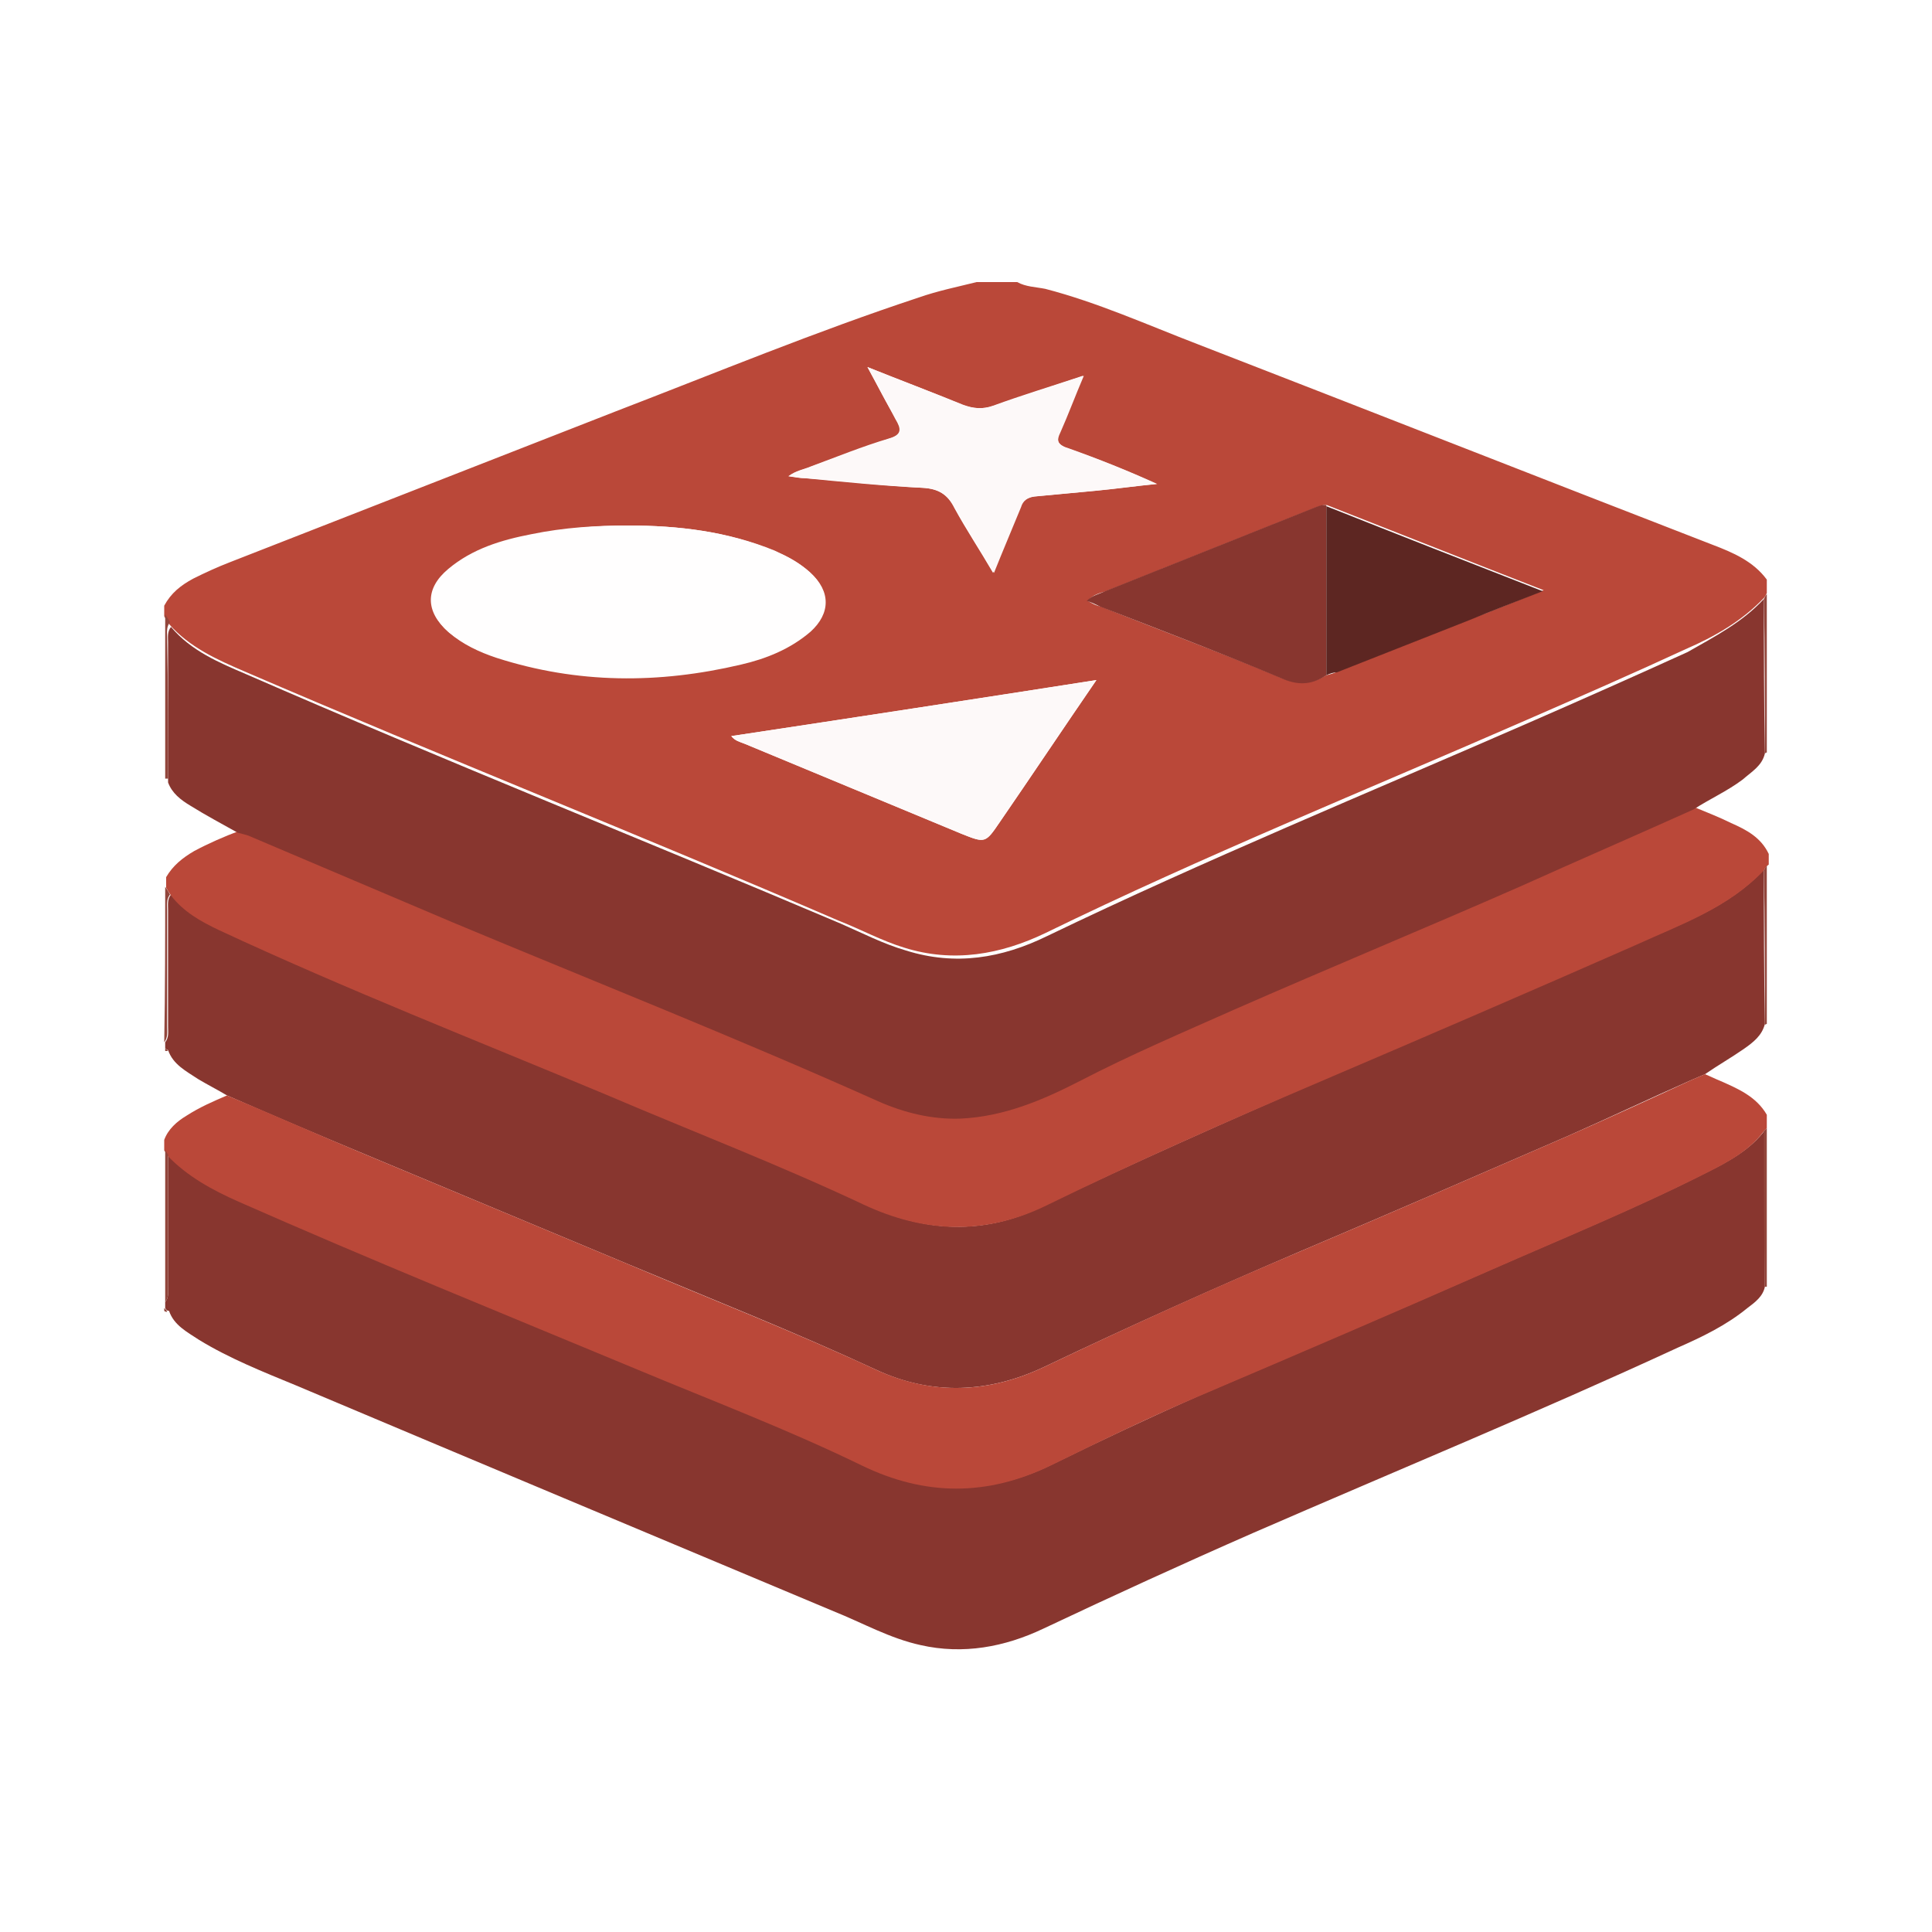
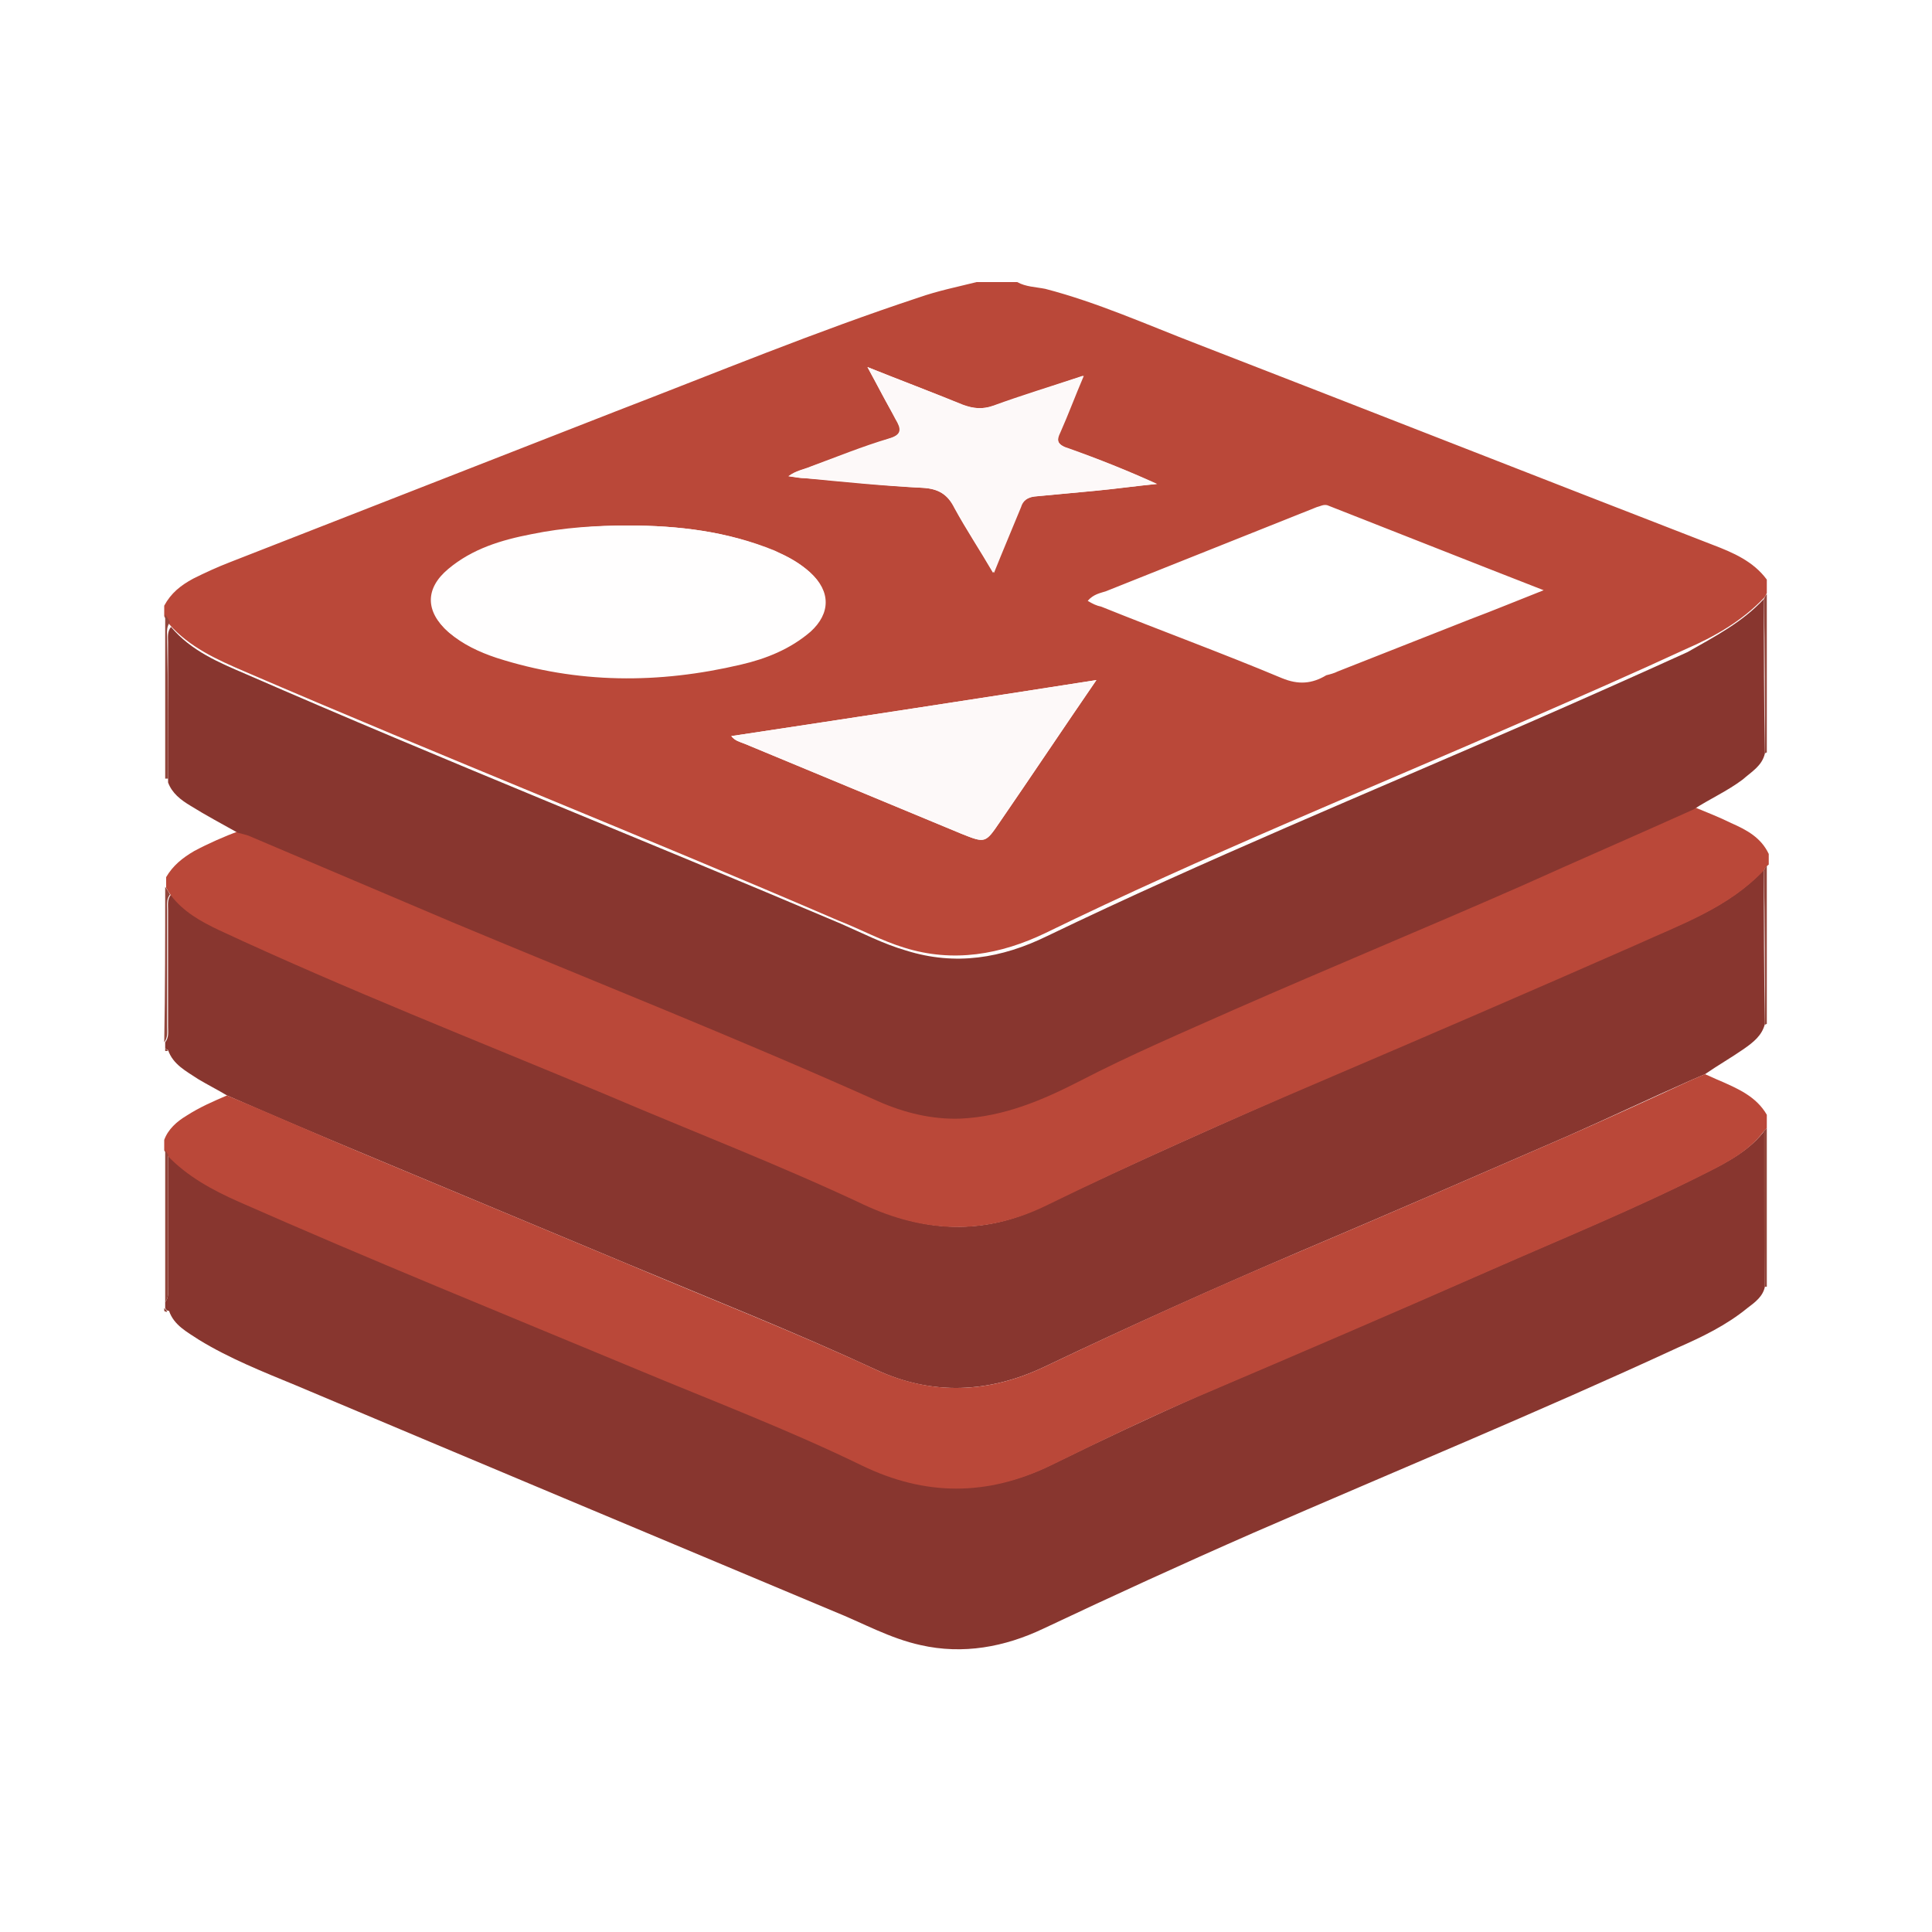
<svg xmlns="http://www.w3.org/2000/svg" version="1.1" id="Layer_1" x="0px" y="0px" viewBox="0 0 200 200" style="enable-background:new 0 0 200 200;" xml:space="preserve">
  <style type="text/css">
	.st0{fill:#BA4839;}
	.st1{fill:#88362F;}
	.st2{fill:#92463C;}
	.st3{fill:#FFFEFE;}
	.st4{fill:#FDF9F9;}
- 	.st5{fill:#5D2622;}
</style>
  <g id="zFDSHj.tif">
    <g>
-       <path class="st0" d="M101.1,29.2c1.4,0,2.8,0,4.2,0c0.9,0.5,1.9,0.5,2.9,0.7c5.4,1.4,10.5,3.7,15.7,5.7    c17.8,6.9,35.6,13.9,53.4,20.8c2.1,0.8,4.2,1.7,5.6,3.6c0,0.5,0,0.9,0,1.4c-0.1,0.2-0.2,0.4-0.3,0.5c-2.3,2.4-5.1,4-8.1,5.3    c-5.4,2.5-10.9,4.9-16.4,7.3c-16.7,7.3-33.5,14.1-49.9,22.1c-4.6,2.2-9.5,3.1-14.6,1.5c-2.3-0.7-4.5-1.9-6.8-2.8    c-20.4-8.8-41.1-17-61.5-25.8c-2.8-1.2-5.7-2.5-7.8-4.9c-0.2-0.3-0.4-0.6-0.5-0.8c0-0.4,0-0.7,0-1.1c0.7-1.3,1.7-2.1,3-2.8    c1.2-0.6,2.5-1.2,3.8-1.7c13.3-5.2,26.6-10.4,39.9-15.6c10.4-4,20.8-8.3,31.4-11.8C97.1,30.1,99.1,29.7,101.1,29.2z M137.3,69.9    c0.4-0.1,0.8-0.2,1.2-0.4c4.6-1.8,9.1-3.6,13.7-5.4c2.4-0.9,4.8-1.9,7.6-3c-7.7-3-15-5.9-22.4-8.8c-0.4-0.1-0.7,0.1-1.1,0.2    c-7.3,2.9-14.5,5.8-21.8,8.7c-0.6,0.2-1.3,0.3-1.9,1c0.5,0.3,0.9,0.5,1.4,0.6c6.2,2.5,12.5,4.8,18.7,7.4    C134.4,70.9,135.8,70.8,137.3,69.9z M65,54.4c-3.3,0-6.7,0.3-9.9,1C52,56.1,49,56.9,46.5,59c-2.4,2-2.4,4.4,0,6.5    c1.4,1.2,3.1,2,4.9,2.6c8.4,2.7,16.8,2.7,25.3,0.7c2.6-0.6,5.1-1.6,7.2-3.4c2.1-1.9,2.1-4.2,0-6.1c-1.1-1-2.3-1.7-3.6-2.2    C75.4,55,70.2,54.4,65,54.4z M113.5,70.4c-12.8,2-25.2,3.9-37.8,5.8c0.4,0.5,0.9,0.6,1.4,0.8c7.5,3.1,14.9,6.2,22.4,9.3    c2.5,1,2.5,1,4-1.2C106.8,80.3,110,75.5,113.5,70.4z M89.8,38c1.1,2,2,3.7,2.9,5.4c0.6,1,0.7,1.6-0.7,2c-2.7,0.8-5.4,1.9-8.1,2.9    c-0.7,0.3-1.5,0.4-2.3,1c0.7,0.1,1.2,0.2,1.7,0.2c4.1,0.4,8.1,0.8,12.2,1c1.7,0.1,2.6,0.7,3.3,2.1c1.2,2.2,2.6,4.3,4,6.7    c1-2.4,1.9-4.6,2.8-6.8c0.3-0.7,0.7-1,1.4-1.1c2.1-0.2,4.2-0.4,6.4-0.6c2.1-0.2,4.2-0.5,6.3-0.7c-3-1.4-6.1-2.6-9.2-3.7    c-1-0.4-1.2-0.8-0.8-1.7c0.8-1.8,1.5-3.7,2.4-5.8c-3.3,1.1-6.3,2-9.3,3.1c-1.1,0.4-2.1,0.3-3.2-0.1C96.5,40.6,93.3,39.4,89.8,38z" />
+       <path class="st0" d="M101.1,29.2c1.4,0,2.8,0,4.2,0c0.9,0.5,1.9,0.5,2.9,0.7c5.4,1.4,10.5,3.7,15.7,5.7    c17.8,6.9,35.6,13.9,53.4,20.8c2.1,0.8,4.2,1.7,5.6,3.6c0,0.5,0,0.9,0,1.4c-0.1,0.2-0.2,0.4-0.3,0.5c-2.3,2.4-5.1,4-8.1,5.3    c-5.4,2.5-10.9,4.9-16.4,7.3c-16.7,7.3-33.5,14.1-49.9,22.1c-4.6,2.2-9.5,3.1-14.6,1.5c-2.3-0.7-4.5-1.9-6.8-2.8    c-20.4-8.8-41.1-17-61.5-25.8c-2.8-1.2-5.7-2.5-7.8-4.9c-0.2-0.3-0.4-0.6-0.5-0.8c0-0.4,0-0.7,0-1.1c0.7-1.3,1.7-2.1,3-2.8    c1.2-0.6,2.5-1.2,3.8-1.7C37.1,53,50.4,47.8,63.7,42.6c10.4-4,20.8-8.3,31.4-11.8C97.1,30.1,99.1,29.7,101.1,29.2z M137.3,69.9    c0.4-0.1,0.8-0.2,1.2-0.4c4.6-1.8,9.1-3.6,13.7-5.4c2.4-0.9,4.8-1.9,7.6-3c-7.7-3-15-5.9-22.4-8.8c-0.4-0.1-0.7,0.1-1.1,0.2    c-7.3,2.9-14.5,5.8-21.8,8.7c-0.6,0.2-1.3,0.3-1.9,1c0.5,0.3,0.9,0.5,1.4,0.6c6.2,2.5,12.5,4.8,18.7,7.4    C134.4,70.9,135.8,70.8,137.3,69.9z M65,54.4c-3.3,0-6.7,0.3-9.9,1C52,56.1,49,56.9,46.5,59c-2.4,2-2.4,4.4,0,6.5    c1.4,1.2,3.1,2,4.9,2.6c8.4,2.7,16.8,2.7,25.3,0.7c2.6-0.6,5.1-1.6,7.2-3.4c2.1-1.9,2.1-4.2,0-6.1c-1.1-1-2.3-1.7-3.6-2.2    C75.4,55,70.2,54.4,65,54.4z M113.5,70.4c-12.8,2-25.2,3.9-37.8,5.8c0.4,0.5,0.9,0.6,1.4,0.8c7.5,3.1,14.9,6.2,22.4,9.3    c2.5,1,2.5,1,4-1.2C106.8,80.3,110,75.5,113.5,70.4z M89.8,38c1.1,2,2,3.7,2.9,5.4c0.6,1,0.7,1.6-0.7,2c-2.7,0.8-5.4,1.9-8.1,2.9    c-0.7,0.3-1.5,0.4-2.3,1c0.7,0.1,1.2,0.2,1.7,0.2c4.1,0.4,8.1,0.8,12.2,1c1.7,0.1,2.6,0.7,3.3,2.1c1.2,2.2,2.6,4.3,4,6.7    c1-2.4,1.9-4.6,2.8-6.8c0.3-0.7,0.7-1,1.4-1.1c2.1-0.2,4.2-0.4,6.4-0.6c2.1-0.2,4.2-0.5,6.3-0.7c-3-1.4-6.1-2.6-9.2-3.7    c-1-0.4-1.2-0.8-0.8-1.7c0.8-1.8,1.5-3.7,2.4-5.8c-3.3,1.1-6.3,2-9.3,3.1c-1.1,0.4-2.1,0.3-3.2-0.1C96.5,40.6,93.3,39.4,89.8,38z" />
      <path class="st1" d="M17.1,135.4c0-0.2,0-0.4,0-0.6c0.4-0.5,0.3-1.1,0.3-1.6c0-4.6,0-9.2,0-13.7c2.1,2.2,4.7,3.6,7.4,4.8    c13.6,6,27.4,11.5,41.1,17.3c7.8,3.3,15.7,6.3,23.4,10c6.6,3.2,13.1,3.2,19.6,0c5.1-2.5,10.2-4.9,15.4-7.2    c10-4.3,20.1-8.6,30.1-13c7.5-3.3,15.1-6.4,22.4-10.1c2.2-1.1,4.4-2.3,5.9-4.3c0,5.4,0,10.8,0,16.2c-0.2,1-1,1.6-1.8,2.2    c-2.2,1.8-4.7,3-7.2,4.1c-14.5,6.7-29.3,12.8-44,19.2c-7.3,3.2-14.5,6.5-21.7,9.9c-4,1.9-8.3,2.7-12.7,1.7c-3.2-0.7-6-2.3-9-3.5    c-18.6-7.8-37.2-15.6-55.7-23.4c-3.4-1.4-6.9-2.8-10-4.7c-1.2-0.8-2.6-1.5-3.1-3C17.3,135.7,17.2,135.6,17.1,135.4z" />
      <path class="st1" d="M17.1,108.5c0-0.2,0-0.4,0-0.6c0.4-0.5,0.3-1.1,0.3-1.6c0-4,0-8.1,0-12.1c0-0.5-0.1-1.1,0.3-1.6    c1.3,1.7,3.2,2.7,5,3.6c13.1,6.1,26.7,11.4,40,17c8.9,3.8,18,7.2,26.7,11.4c6.3,3,12.5,3.3,18.7,0.2c9.4-4.5,18.9-8.7,28.5-12.9    c10.9-4.7,21.9-9.4,32.8-14.2c4.7-2.1,9.6-3.8,13.2-7.7c0,5.3,0,10.7,0.1,16c-0.3,1.2-1.2,1.9-2.2,2.6c-1.3,0.9-2.7,1.7-4,2.6    c-0.5,0.2-0.9,0.4-1.4,0.6c-4.3,1.9-8.5,3.9-12.8,5.8c-9.2,4-18.4,8-27.6,11.9c-8.9,3.8-17.8,7.8-26.6,12    c-5.7,2.7-11.6,3-17.4,0.3c-8.4-3.9-17-7.3-25.6-10.9c-9.1-3.8-18.2-7.6-27.3-11.4c-4.8-2-9.5-4-14.3-6.1c-1-0.6-2-1.1-3-1.7    c-1.2-0.8-2.6-1.5-3.1-3C17.3,108.7,17.2,108.6,17.1,108.5z" />
      <path class="st0" d="M182.6,90.1c-3.7,3.9-8.6,5.6-13.2,7.7c-10.9,4.8-21.8,9.5-32.8,14.2c-9.6,4.1-19.1,8.3-28.5,12.9    c-6.3,3-12.5,2.7-18.7-0.2c-8.7-4.1-17.8-7.6-26.7-11.4c-13.4-5.6-26.9-10.9-40-17c-1.9-0.9-3.7-1.9-5-3.6    c-0.2-0.3-0.4-0.6-0.5-0.8c0-0.4,0-0.7,0-1.1c0.7-1.2,1.7-2,2.9-2.7c1.5-0.8,3.1-1.5,4.7-2.1c0.4,0.1,0.7,0.2,1.1,0.3    c7.1,3,14.1,6,21.2,9c14.7,6.2,29.5,12,44,18.5c2.7,1.2,5.5,1.9,8.5,1.8c4.4-0.1,8.5-1.9,12.4-3.9c5.2-2.7,10.6-5,16-7.4    c9.8-4.3,19.6-8.5,29.5-12.7c6-2.6,12-5.3,18-8c1.2,0.5,2.5,1,3.7,1.6c1.6,0.7,3.1,1.5,3.9,3.2c0,0.4,0,0.7,0,1.1    C182.8,89.7,182.7,89.9,182.6,90.1z" />
      <path class="st0" d="M23.5,113.4c4.8,2,9.5,4.1,14.3,6.1c9.1,3.8,18.2,7.6,27.3,11.4c8.5,3.6,17.2,7,25.6,10.9    c5.9,2.7,11.7,2.4,17.4-0.3c8.8-4.2,17.6-8.2,26.6-12c9.2-3.9,18.4-7.9,27.6-11.9c4.3-1.9,8.5-3.8,12.8-5.8    c0.5-0.2,0.9-0.4,1.4-0.6c0.5,0.2,1.1,0.5,1.6,0.7c1.8,0.8,3.7,1.6,4.8,3.5c0,0.5,0,0.9,0,1.4c-0.1,0.1-0.2,0.2-0.3,0.3    c-1.5,2-3.7,3.2-5.9,4.3c-7.3,3.7-14.9,6.8-22.4,10.1c-10,4.4-20,8.7-30.1,13c-5.2,2.2-10.3,4.7-15.4,7.2c-6.6,3.2-13,3.2-19.6,0    c-7.6-3.7-15.5-6.7-23.4-10c-13.7-5.7-27.5-11.3-41.1-17.3c-2.7-1.2-5.3-2.6-7.4-4.8c-0.1-0.2-0.2-0.4-0.3-0.5c0-0.4,0-0.7,0-1.1    c0.4-1.1,1.3-1.9,2.3-2.5C20.7,114.6,22.1,114,23.5,113.4z" />
      <path class="st2" d="M17.4,80.6c-0.1,0-0.2,0-0.3,0c0-5.7,0-11.3,0-17c0.2,0.3,0.4,0.6,0.5,0.8c-0.4,0.5-0.3,1.1-0.3,1.6    C17.4,71,17.4,75.8,17.4,80.6z" />
      <path class="st2" d="M182.9,106c-0.1,0-0.2,0.1-0.2,0.1c0-5.3,0-10.7-0.1-16c0.1-0.2,0.2-0.4,0.3-0.5    C182.9,95,182.9,100.5,182.9,106z" />
      <path class="st2" d="M17.1,91.8c0.2,0.3,0.4,0.6,0.5,0.8c-0.4,0.5-0.3,1.1-0.3,1.6c0,4,0,8.1,0,12.1c0,0.5,0.1,1.1-0.3,1.6    C17.1,102.5,17.1,97.1,17.1,91.8z" />
-       <path class="st2" d="M182.6,117.1c0.1-0.1,0.2-0.2,0.3-0.3c0,5.5,0,10.9,0,16.4l-0.1,0l-0.1,0    C182.6,127.9,182.6,122.5,182.6,117.1z" />
+       <path class="st2" d="M182.6,117.1c0.1-0.1,0.2-0.2,0.3-0.3c0,5.5,0,10.9,0,16.4h-0.1h-0.1C182.6,127.9,182.6,122.5,182.6,117.1z" />
      <path class="st2" d="M182.9,77.9c-0.1,0-0.2,0.1-0.2,0.1c0-5.3,0-10.7-0.1-16c0.1-0.2,0.2-0.4,0.3-0.5    C182.9,66.9,182.9,72.4,182.9,77.9z" />
      <path class="st2" d="M17.1,119c0.1,0.2,0.2,0.4,0.3,0.5c0,4.6,0,9.2,0,13.7c0,0.5,0.1,1.1-0.3,1.6C17.1,129.6,17.1,124.3,17.1,119    z" />
      <path class="st2" d="M17.4,108.8c-0.1,0-0.2,0-0.3,0c0-0.1,0-0.2,0-0.3C17.2,108.6,17.3,108.7,17.4,108.8z" />
      <path class="st2" d="M17.3,135.8c-0.1,0-0.2,0-0.3-0.1c0-0.1,0-0.2,0-0.3C17.2,135.6,17.3,135.7,17.3,135.8z" />
      <path class="st1" d="M182.6,62c0,5.3,0,10.7,0.1,16c-0.3,1.3-1.4,1.9-2.3,2.7c-1.6,1.2-3.4,2-5.1,3.1c-6,2.7-12,5.3-18,8    c-9.8,4.3-19.7,8.4-29.5,12.7c-5.4,2.4-10.8,4.7-16,7.4c-3.9,2-7.9,3.7-12.4,3.9c-2.9,0.1-5.8-0.6-8.5-1.8    c-14.5-6.5-29.4-12.4-44-18.5c-7.1-3-14.1-6-21.2-9c-0.3-0.1-0.7-0.2-1.1-0.3c-1.6-0.9-3.3-1.8-4.9-2.8c-1-0.6-1.9-1.3-2.3-2.4    c0-4.8,0-9.7,0-14.5c0-0.5-0.1-1.1,0.3-1.6c2.1,2.5,5,3.7,7.8,4.9c20.4,8.9,41,17.1,61.5,25.8c2.3,1,4.4,2.1,6.8,2.8    c5.1,1.6,9.9,0.8,14.6-1.5c16.4-7.9,33.2-14.8,49.9-22.1c5.5-2.4,10.9-4.8,16.4-7.3C177.5,65.9,180.4,64.4,182.6,62z" />
      <path class="st3" d="M65,54.4c5.2,0,10.3,0.6,15.2,2.6c1.3,0.6,2.6,1.3,3.6,2.2c2.1,1.9,2.1,4.2,0,6.1c-2.1,1.8-4.6,2.8-7.2,3.4    c-8.5,2.1-16.9,2-25.3-0.7c-1.8-0.6-3.4-1.4-4.9-2.6c-2.4-2.1-2.4-4.5,0-6.5c2.5-2.1,5.5-3,8.6-3.6C58.4,54.6,61.7,54.4,65,54.4z" />
      <path class="st4" d="M113.5,70.4c-3.5,5.1-6.7,9.9-10,14.7c-1.5,2.2-1.5,2.2-4,1.2C92,83.2,84.6,80.1,77.1,77    c-0.5-0.2-1-0.3-1.4-0.8C88.3,74.3,100.7,72.4,113.5,70.4z" />
      <path class="st4" d="M89.8,38c3.5,1.4,6.7,2.6,9.9,3.9c1.1,0.4,2,0.5,3.2,0.1c3-1,5.9-2,9.3-3.1c-0.9,2.1-1.6,4-2.4,5.8    c-0.5,1-0.3,1.4,0.8,1.7c3.1,1.1,6.1,2.3,9.2,3.7c-2.1,0.2-4.2,0.5-6.3,0.7c-2.1,0.2-4.2,0.4-6.4,0.6c-0.7,0.1-1.2,0.4-1.4,1.1    c-0.9,2.2-1.8,4.3-2.8,6.8c-1.4-2.4-2.8-4.5-4-6.7c-0.8-1.4-1.7-2-3.3-2.1c-4.1-0.2-8.1-0.7-12.2-1c-0.5,0-1-0.1-1.7-0.2    c0.8-0.6,1.6-0.7,2.3-1c2.7-1,5.4-2,8.1-2.9c1.4-0.4,1.3-1,0.7-2C91.7,41.7,90.9,40,89.8,38z" />
-       <path class="st1" d="M137.3,69.9c-1.5,1-2.9,1.1-4.7,0.3c-6.2-2.6-12.5-5-18.7-7.4c-0.4-0.2-0.8-0.4-1.4-0.6    c0.6-0.6,1.3-0.7,1.9-1c7.3-2.9,14.5-5.8,21.8-8.7c0.3-0.1,0.7-0.3,1.1-0.2C137.3,58.2,137.3,64,137.3,69.9z" />
-       <path class="st5" d="M137.3,69.9c0-5.8,0-11.7,0-17.5c7.3,2.9,14.7,5.8,22.4,8.8c-2.8,1.1-5.2,2-7.6,3c-4.6,1.8-9.1,3.6-13.7,5.4    C138.1,69.6,137.7,69.7,137.3,69.9z" />
    </g>
  </g>
</svg>
